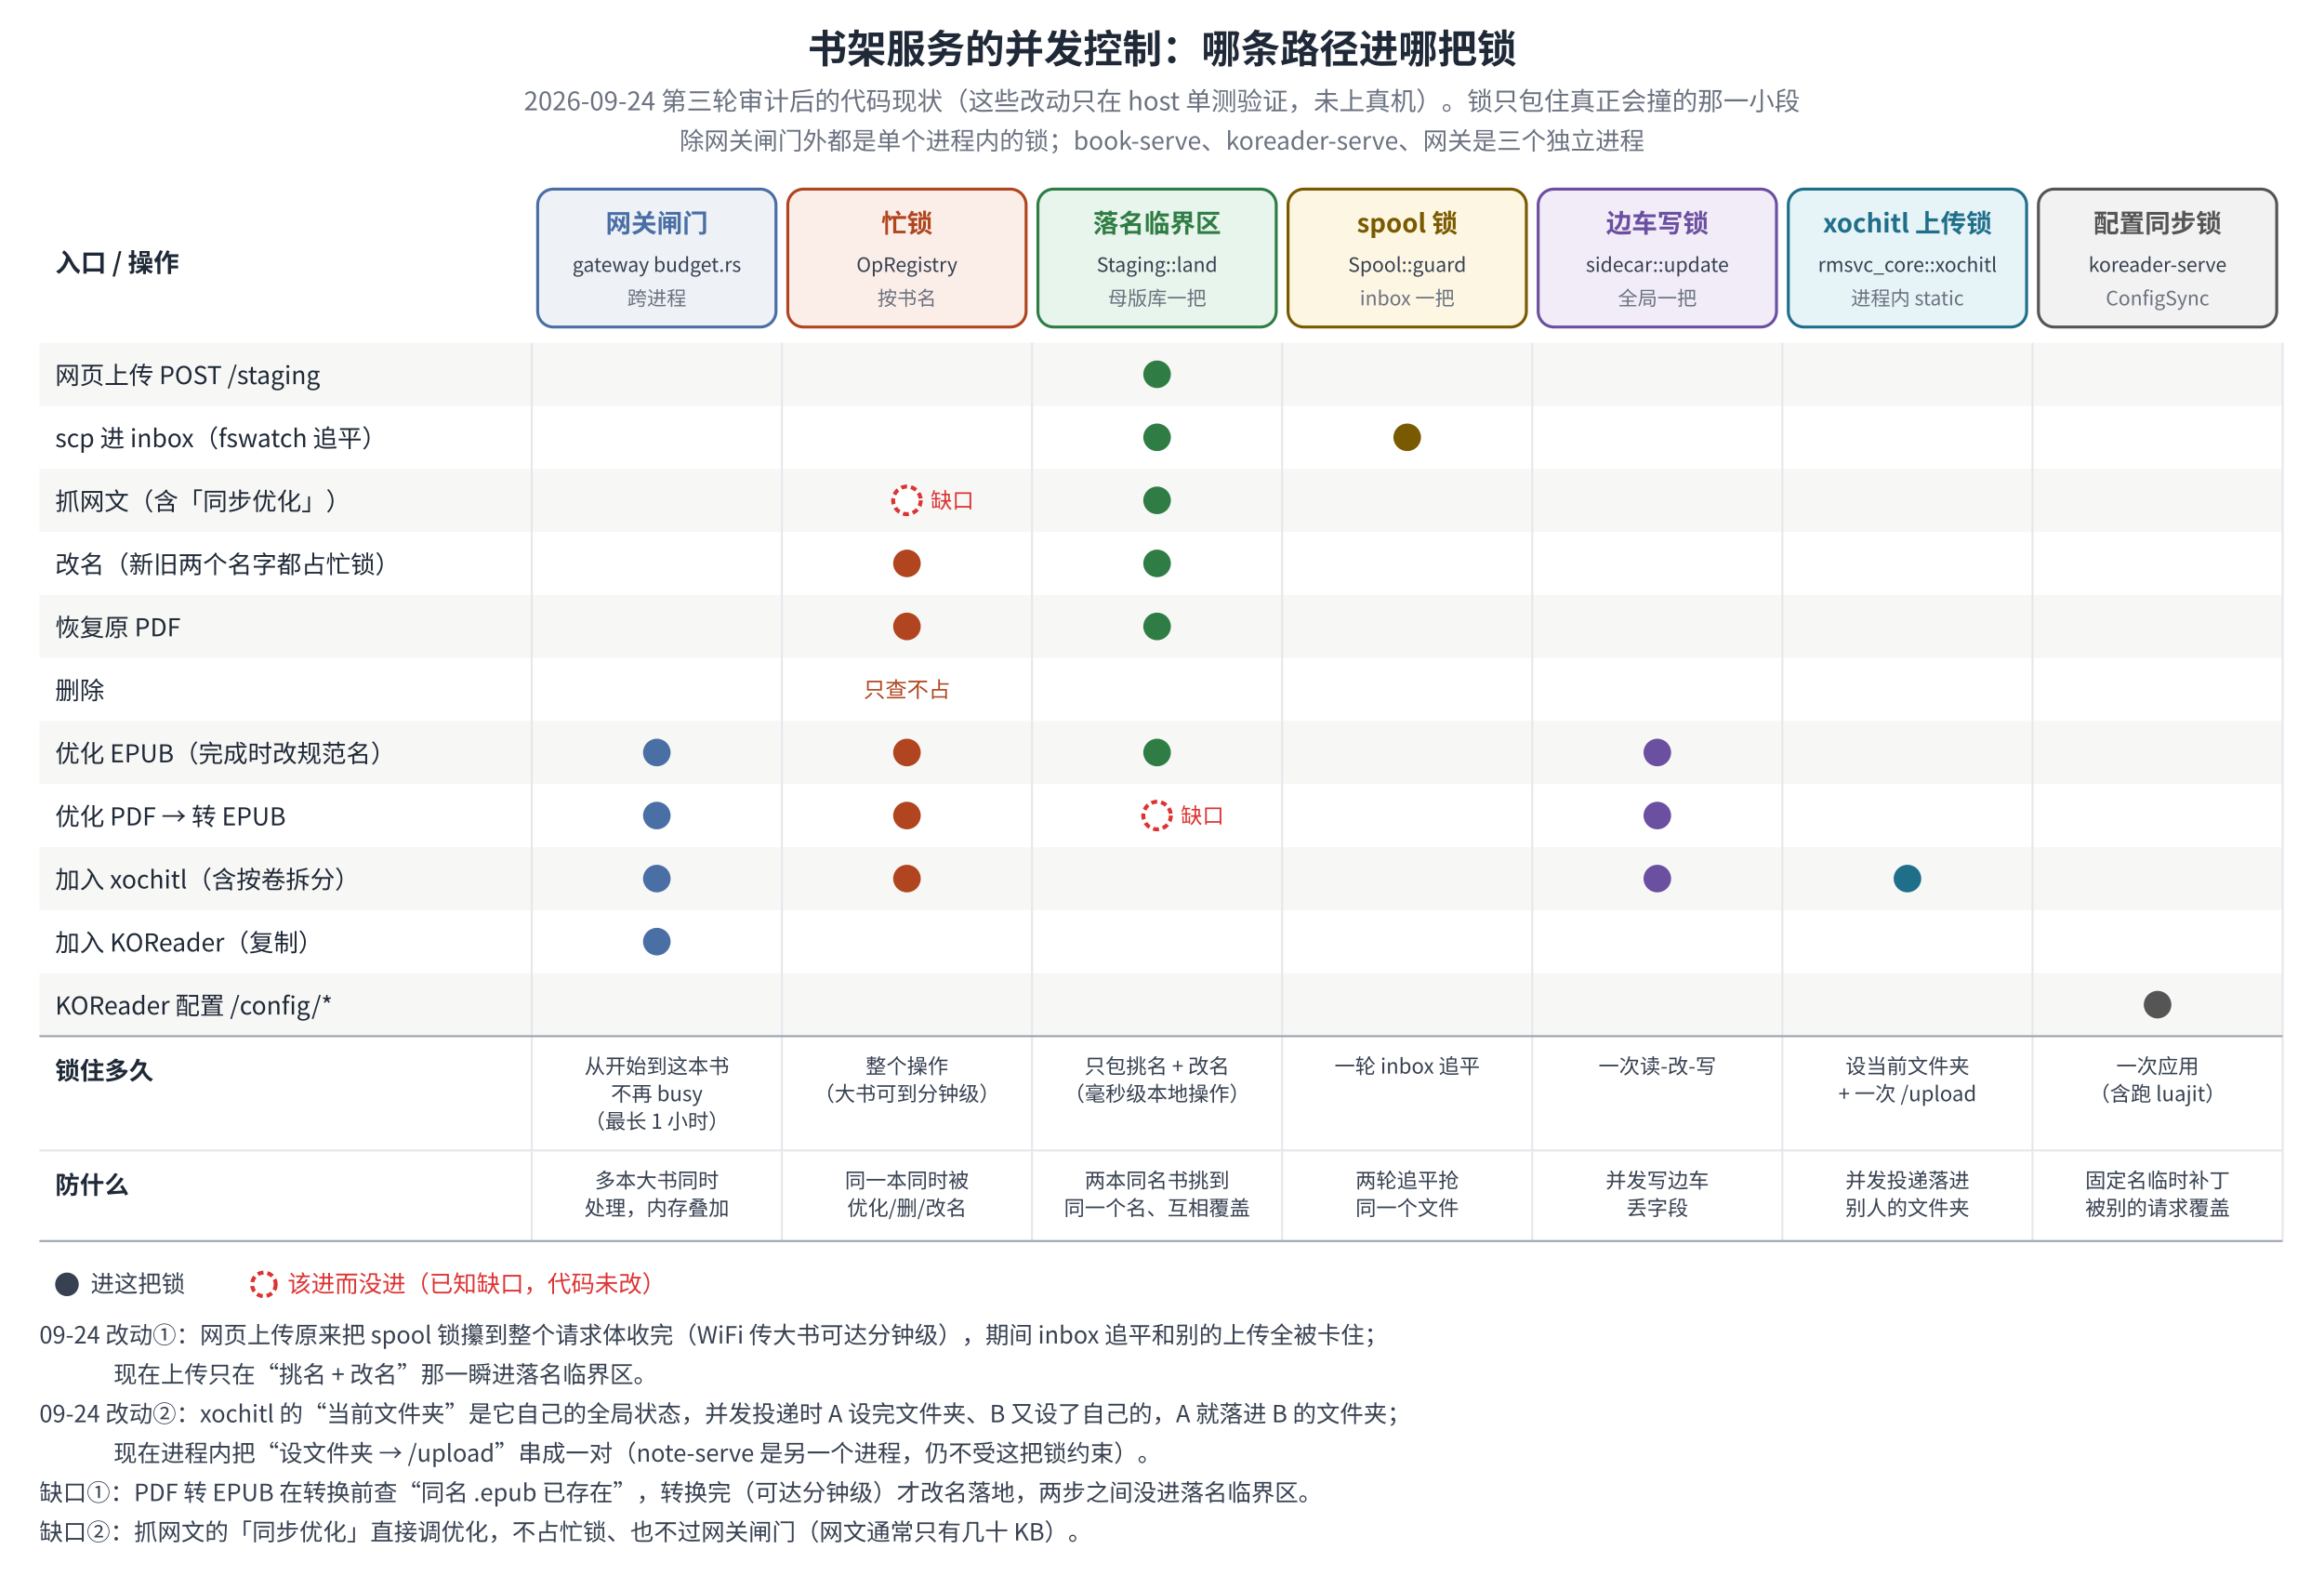
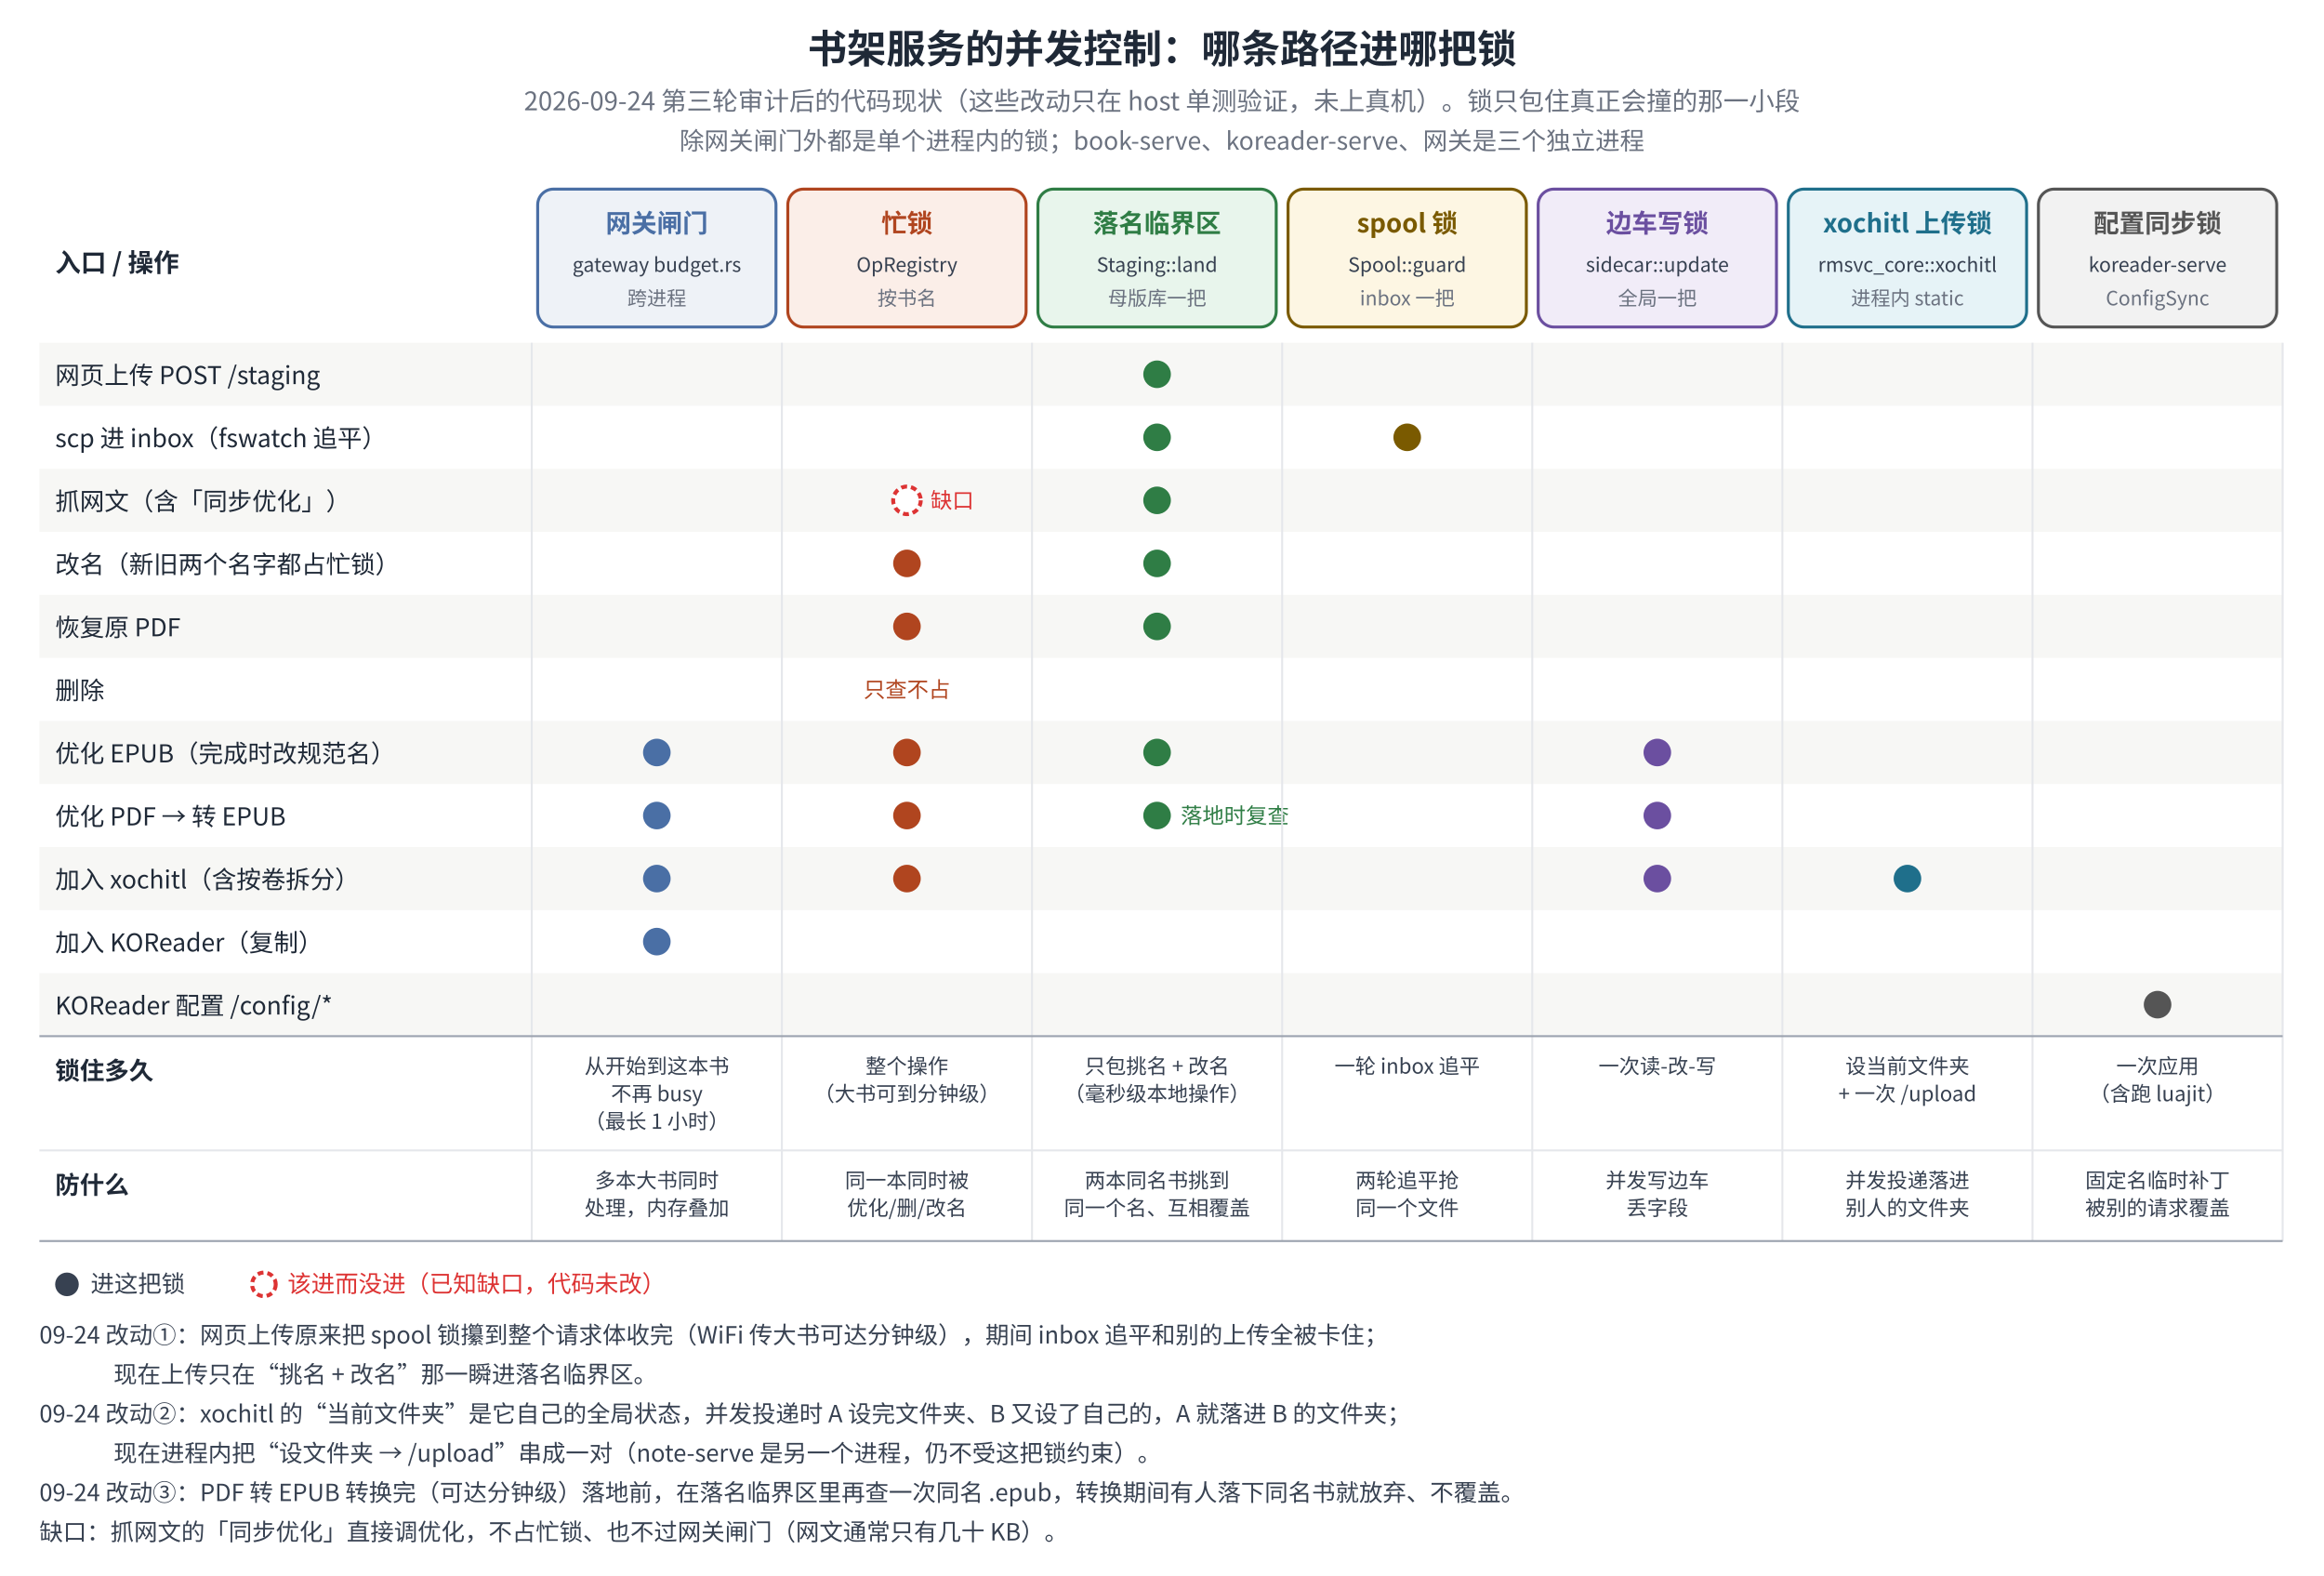
<svg xmlns="http://www.w3.org/2000/svg" width="1180" height="800" viewBox="0 0 1180 800" font-family="Noto Sans CJK SC, sans-serif">
  <rect width="1180" height="800" fill="#ffffff" />
  <text x="590.0" y="32" text-anchor="middle" font-size="20" font-weight="bold" fill="#1f2937">书架服务的并发控制：哪条路径进哪把锁</text>
  <text x="590.0" y="56" text-anchor="middle" font-size="13" fill="#6b7280">2026-09-24 第三轮审计后的代码现状（这些改动只在 host 单测验证，未上真机）。锁只包住真正会撞的那一小段</text>
  <text x="590.0" y="76" text-anchor="middle" font-size="12.5" fill="#6b7280">除网关闸门外都是单个进程内的锁；book-serve、koreader-serve、网关是三个独立进程</text>
  <rect x="273" y="96" width="121" height="70" rx="8" fill="#eef2f7" stroke="#4a6fa5" stroke-width="1.5" />
  <text x="333.5" y="118" text-anchor="middle" font-size="13" font-weight="bold" fill="#4a6fa5">网关闸门</text>
  <text x="333.5" y="138" text-anchor="middle" font-size="10" fill="#374151">gateway budget.rs</text>
  <text x="333.5" y="155" text-anchor="middle" font-size="10" fill="#6b7280">跨进程</text>
  <rect x="400" y="96" width="121" height="70" rx="8" fill="#fbeee8" stroke="#b0451f" stroke-width="1.5" />
  <text x="460.5" y="118" text-anchor="middle" font-size="13" font-weight="bold" fill="#b0451f">忙锁</text>
  <text x="460.5" y="138" text-anchor="middle" font-size="10" fill="#374151">OpRegistry</text>
  <text x="460.5" y="155" text-anchor="middle" font-size="10" fill="#6b7280">按书名</text>
  <rect x="527" y="96" width="121" height="70" rx="8" fill="#e8f5ec" stroke="#2f7d45" stroke-width="1.5" />
  <text x="587.5" y="118" text-anchor="middle" font-size="13" font-weight="bold" fill="#2f7d45">落名临界区</text>
  <text x="587.5" y="138" text-anchor="middle" font-size="10" fill="#374151">Staging::land</text>
  <text x="587.5" y="155" text-anchor="middle" font-size="10" fill="#6b7280">母版库一把</text>
  <rect x="654" y="96" width="121" height="70" rx="8" fill="#fdf6e3" stroke="#7a5a00" stroke-width="1.5" />
  <text x="714.5" y="118" text-anchor="middle" font-size="13" font-weight="bold" fill="#7a5a00">spool 锁</text>
  <text x="714.5" y="138" text-anchor="middle" font-size="10" fill="#374151">Spool::guard</text>
  <text x="714.5" y="155" text-anchor="middle" font-size="10" fill="#6b7280">inbox 一把</text>
  <rect x="781" y="96" width="121" height="70" rx="8" fill="#f1ecf8" stroke="#6b4fa0" stroke-width="1.5" />
  <text x="841.5" y="118" text-anchor="middle" font-size="13" font-weight="bold" fill="#6b4fa0">边车写锁</text>
  <text x="841.5" y="138" text-anchor="middle" font-size="10" fill="#374151">sidecar::update</text>
  <text x="841.5" y="155" text-anchor="middle" font-size="10" fill="#6b7280">全局一把</text>
  <rect x="908" y="96" width="121" height="70" rx="8" fill="#e6f3f7" stroke="#1f6f8b" stroke-width="1.5" />
  <text x="968.5" y="118" text-anchor="middle" font-size="13" font-weight="bold" fill="#1f6f8b">xochitl 上传锁</text>
  <text x="968.5" y="138" text-anchor="middle" font-size="10" fill="#374151">rmsvc_core::xochitl</text>
  <text x="968.5" y="155" text-anchor="middle" font-size="10" fill="#6b7280">进程内 static</text>
  <rect x="1035" y="96" width="121" height="70" rx="8" fill="#f2f2f2" stroke="#555555" stroke-width="1.5" />
  <text x="1095.5" y="118" text-anchor="middle" font-size="13" font-weight="bold" fill="#555555">配置同步锁</text>
  <text x="1095.5" y="138" text-anchor="middle" font-size="10" fill="#374151">koreader-serve</text>
  <text x="1095.5" y="155" text-anchor="middle" font-size="10" fill="#6b7280">ConfigSync</text>
  <text x="28" y="138" font-size="13" font-weight="bold" fill="#1f2937">入口 / 操作</text>
  <rect x="20" y="174" width="1139" height="32" fill="#f7f7f5" />
  <text x="28" y="195" font-size="12.5" fill="#1f2937">网页上传  POST /staging</text>
  <circle cx="587.5" cy="190.0" r="7" fill="#2f7d45" />
  <text x="28" y="227" font-size="12.5" fill="#1f2937">scp 进 inbox（fswatch 追平）</text>
  <circle cx="587.5" cy="222.0" r="7" fill="#2f7d45" />
  <circle cx="714.5" cy="222.0" r="7" fill="#7a5a00" />
  <rect x="20" y="238" width="1139" height="32" fill="#f7f7f5" />
  <text x="28" y="259" font-size="12.5" fill="#1f2937">抓网文（含「同步优化」）</text>
  <circle cx="460.5" cy="254.0" r="7" fill="#ffffff" stroke="#d33" stroke-width="2" stroke-dasharray="3 2" />
  <text x="472.5" y="258.0" font-size="11" fill="#d33">缺口</text>
  <circle cx="587.5" cy="254.0" r="7" fill="#2f7d45" />
  <text x="28" y="291" font-size="12.5" fill="#1f2937">改名（新旧两个名字都占忙锁）</text>
  <circle cx="460.5" cy="286.0" r="7" fill="#b0451f" />
  <circle cx="587.5" cy="286.0" r="7" fill="#2f7d45" />
  <rect x="20" y="302" width="1139" height="32" fill="#f7f7f5" />
  <text x="28" y="323" font-size="12.5" fill="#1f2937">恢复原 PDF</text>
  <circle cx="460.5" cy="318.0" r="7" fill="#b0451f" />
  <circle cx="587.5" cy="318.0" r="7" fill="#2f7d45" />
  <text x="28" y="355" font-size="12.5" fill="#1f2937">删除</text>
  <text x="460.5" y="354.0" text-anchor="middle" font-size="11" fill="#b0451f">只查不占</text>
  <rect x="20" y="366" width="1139" height="32" fill="#f7f7f5" />
  <text x="28" y="387" font-size="12.5" fill="#1f2937">优化 EPUB（完成时改规范名）</text>
  <circle cx="333.5" cy="382.0" r="7" fill="#4a6fa5" />
  <circle cx="460.5" cy="382.0" r="7" fill="#b0451f" />
  <circle cx="587.5" cy="382.0" r="7" fill="#2f7d45" />
  <circle cx="841.5" cy="382.0" r="7" fill="#6b4fa0" />
  <text x="28" y="419" font-size="12.5" fill="#1f2937">优化 PDF → 转 EPUB</text>
  <circle cx="333.5" cy="414.0" r="7" fill="#4a6fa5" />
  <circle cx="460.5" cy="414.0" r="7" fill="#b0451f" />
-   <circle cx="587.5" cy="414.0" r="7" fill="#ffffff" stroke="#d33" stroke-width="2" stroke-dasharray="3 2" />
-   <text x="599.5" y="418.0" font-size="11" fill="#d33">缺口</text>
+   <circle cx="587.5" cy="414.0" r="7" fill="#2f7d45" />
+   <text x="599.5" y="418.0" font-size="11" fill="#2f7d45">落地时复查</text>
  <circle cx="841.5" cy="414.0" r="7" fill="#6b4fa0" />
  <rect x="20" y="430" width="1139" height="32" fill="#f7f7f5" />
  <text x="28" y="451" font-size="12.5" fill="#1f2937">加入 xochitl（含按卷拆分）</text>
  <circle cx="333.5" cy="446.0" r="7" fill="#4a6fa5" />
  <circle cx="460.5" cy="446.0" r="7" fill="#b0451f" />
  <circle cx="841.5" cy="446.0" r="7" fill="#6b4fa0" />
  <circle cx="968.5" cy="446.0" r="7" fill="#1f6f8b" />
  <text x="28" y="483" font-size="12.5" fill="#1f2937">加入 KOReader（复制）</text>
  <circle cx="333.5" cy="478.0" r="7" fill="#4a6fa5" />
  <rect x="20" y="494" width="1139" height="32" fill="#f7f7f5" />
  <text x="28" y="515" font-size="12.5" fill="#1f2937">KOReader 配置 /config/*</text>
  <circle cx="1095.5" cy="510.0" r="7" fill="#555555" />
  <line x1="270" y1="174" x2="270" y2="630" stroke="#e5e7eb" />
  <line x1="397" y1="174" x2="397" y2="630" stroke="#e5e7eb" />
  <line x1="524" y1="174" x2="524" y2="630" stroke="#e5e7eb" />
  <line x1="651" y1="174" x2="651" y2="630" stroke="#e5e7eb" />
  <line x1="778" y1="174" x2="778" y2="630" stroke="#e5e7eb" />
  <line x1="905" y1="174" x2="905" y2="630" stroke="#e5e7eb" />
  <line x1="1032" y1="174" x2="1032" y2="630" stroke="#e5e7eb" />
  <line x1="1159" y1="174" x2="1159" y2="630" stroke="#e5e7eb" />
  <line x1="20" y1="526" x2="1159" y2="526" stroke="#9ca3af" />
  <text x="28" y="548" font-size="12.5" font-weight="bold" fill="#1f2937">锁住多久</text>
  <text x="333.5" y="545" text-anchor="middle" font-size="10.5" fill="#374151">从开始到这本书</text>
  <text x="333.5" y="559" text-anchor="middle" font-size="10.5" fill="#374151">不再 busy</text>
  <text x="333.5" y="573" text-anchor="middle" font-size="10.5" fill="#374151">（最长 1 小时）</text>
  <text x="460.5" y="545" text-anchor="middle" font-size="10.5" fill="#374151">整个操作</text>
  <text x="460.5" y="559" text-anchor="middle" font-size="10.5" fill="#374151">（大书可到分钟级）</text>
  <text x="587.5" y="545" text-anchor="middle" font-size="10.5" fill="#374151">只包挑名 + 改名</text>
  <text x="587.5" y="559" text-anchor="middle" font-size="10.5" fill="#374151">（毫秒级本地操作）</text>
  <text x="714.5" y="545" text-anchor="middle" font-size="10.5" fill="#374151">一轮 inbox 追平</text>
  <text x="841.5" y="545" text-anchor="middle" font-size="10.5" fill="#374151">一次读-改-写</text>
  <text x="968.5" y="545" text-anchor="middle" font-size="10.5" fill="#374151">设当前文件夹</text>
  <text x="968.5" y="559" text-anchor="middle" font-size="10.5" fill="#374151">+ 一次 /upload</text>
  <text x="1095.5" y="545" text-anchor="middle" font-size="10.5" fill="#374151">一次应用</text>
  <text x="1095.5" y="559" text-anchor="middle" font-size="10.5" fill="#374151">（含跑 luajit）</text>
  <line x1="20" y1="584" x2="1159" y2="584" stroke="#e5e7eb" />
  <text x="28" y="606" font-size="12.5" font-weight="bold" fill="#1f2937">防什么</text>
  <text x="333.5" y="603" text-anchor="middle" font-size="10.5" fill="#374151">多本大书同时</text>
  <text x="333.5" y="617" text-anchor="middle" font-size="10.5" fill="#374151">处理，内存叠加</text>
  <text x="460.5" y="603" text-anchor="middle" font-size="10.5" fill="#374151">同一本同时被</text>
  <text x="460.5" y="617" text-anchor="middle" font-size="10.5" fill="#374151">优化/删/改名</text>
  <text x="587.5" y="603" text-anchor="middle" font-size="10.5" fill="#374151">两本同名书挑到</text>
  <text x="587.5" y="617" text-anchor="middle" font-size="10.5" fill="#374151">同一个名、互相覆盖</text>
  <text x="714.5" y="603" text-anchor="middle" font-size="10.5" fill="#374151">两轮追平抢</text>
  <text x="714.5" y="617" text-anchor="middle" font-size="10.5" fill="#374151">同一个文件</text>
  <text x="841.5" y="603" text-anchor="middle" font-size="10.5" fill="#374151">并发写边车</text>
  <text x="841.5" y="617" text-anchor="middle" font-size="10.5" fill="#374151">丢字段</text>
  <text x="968.5" y="603" text-anchor="middle" font-size="10.5" fill="#374151">并发投递落进</text>
  <text x="968.5" y="617" text-anchor="middle" font-size="10.5" fill="#374151">别人的文件夹</text>
  <text x="1095.5" y="603" text-anchor="middle" font-size="10.5" fill="#374151">固定名临时补丁</text>
  <text x="1095.5" y="617" text-anchor="middle" font-size="10.5" fill="#374151">被别的请求覆盖</text>
  <line x1="20" y1="630" x2="1159" y2="630" stroke="#9ca3af" />
  <circle cx="34" cy="652" r="6" fill="#374151" />
  <text x="46" y="656" font-size="12" fill="#374151">进这把锁</text>
  <circle cx="134" cy="652" r="6" fill="#fff" stroke="#d33" stroke-width="2" stroke-dasharray="3 2" />
  <text x="146" y="656" font-size="12" fill="#d33">该进而没进（已知缺口，代码未改）</text>
  <text x="20" y="682" font-size="12" fill="#374151" xml:space="preserve">09-24 改动①：网页上传原来把 spool 锁攥到整个请求体收完（WiFi 传大书可达分钟级），期间 inbox 追平和别的上传全被卡住；</text>
  <text x="20" y="702" font-size="12" fill="#374151" xml:space="preserve">              现在上传只在“挑名 + 改名”那一瞬进落名临界区。</text>
  <text x="20" y="722" font-size="12" fill="#374151" xml:space="preserve">09-24 改动②：xochitl 的“当前文件夹”是它自己的全局状态，并发投递时 A 设完文件夹、B 又设了自己的，A 就落进 B 的文件夹；</text>
  <text x="20" y="742" font-size="12" fill="#374151" xml:space="preserve">              现在进程内把“设文件夹 → /upload”串成一对（note-serve 是另一个进程，仍不受这把锁约束）。</text>
-   <text x="20" y="762" font-size="12" fill="#374151" xml:space="preserve">缺口①：PDF 转 EPUB 在转换前查“同名 .epub 已存在”，转换完（可达分钟级）才改名落地，两步之间没进落名临界区。</text>
-   <text x="20" y="782" font-size="12" fill="#374151" xml:space="preserve">缺口②：抓网文的「同步优化」直接调优化，不占忙锁、也不过网关闸门（网文通常只有几十 KB）。</text>
+   <text x="20" y="762" font-size="12" fill="#374151" xml:space="preserve">09-24 改动③：PDF 转 EPUB 转换完（可达分钟级）落地前，在落名临界区里再查一次同名 .epub，转换期间有人落下同名书就放弃、不覆盖。</text>
+   <text x="20" y="782" font-size="12" fill="#374151" xml:space="preserve">缺口：抓网文的「同步优化」直接调优化，不占忙锁、也不过网关闸门（网文通常只有几十 KB）。</text>
</svg>
